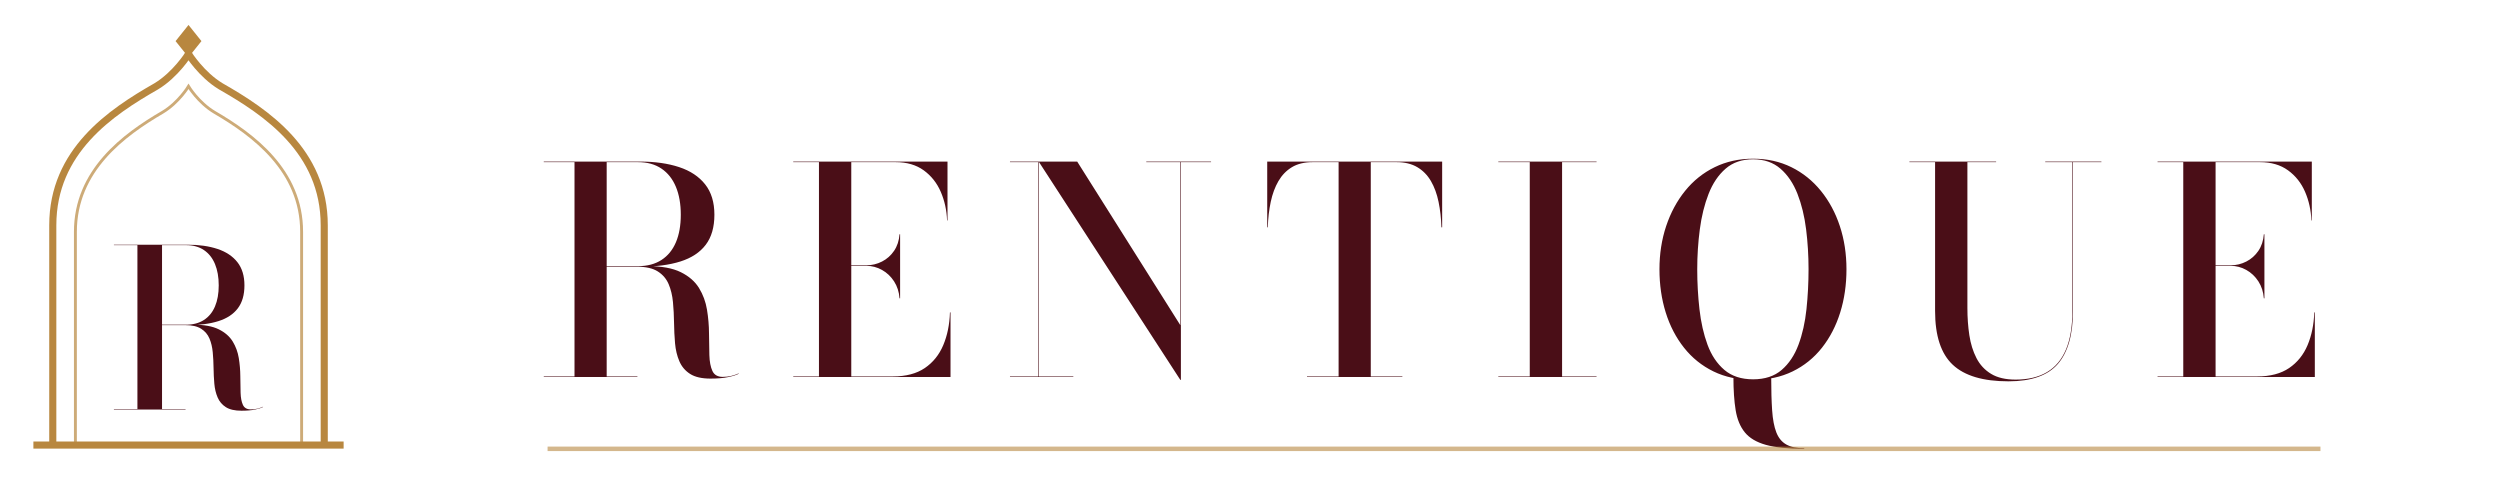
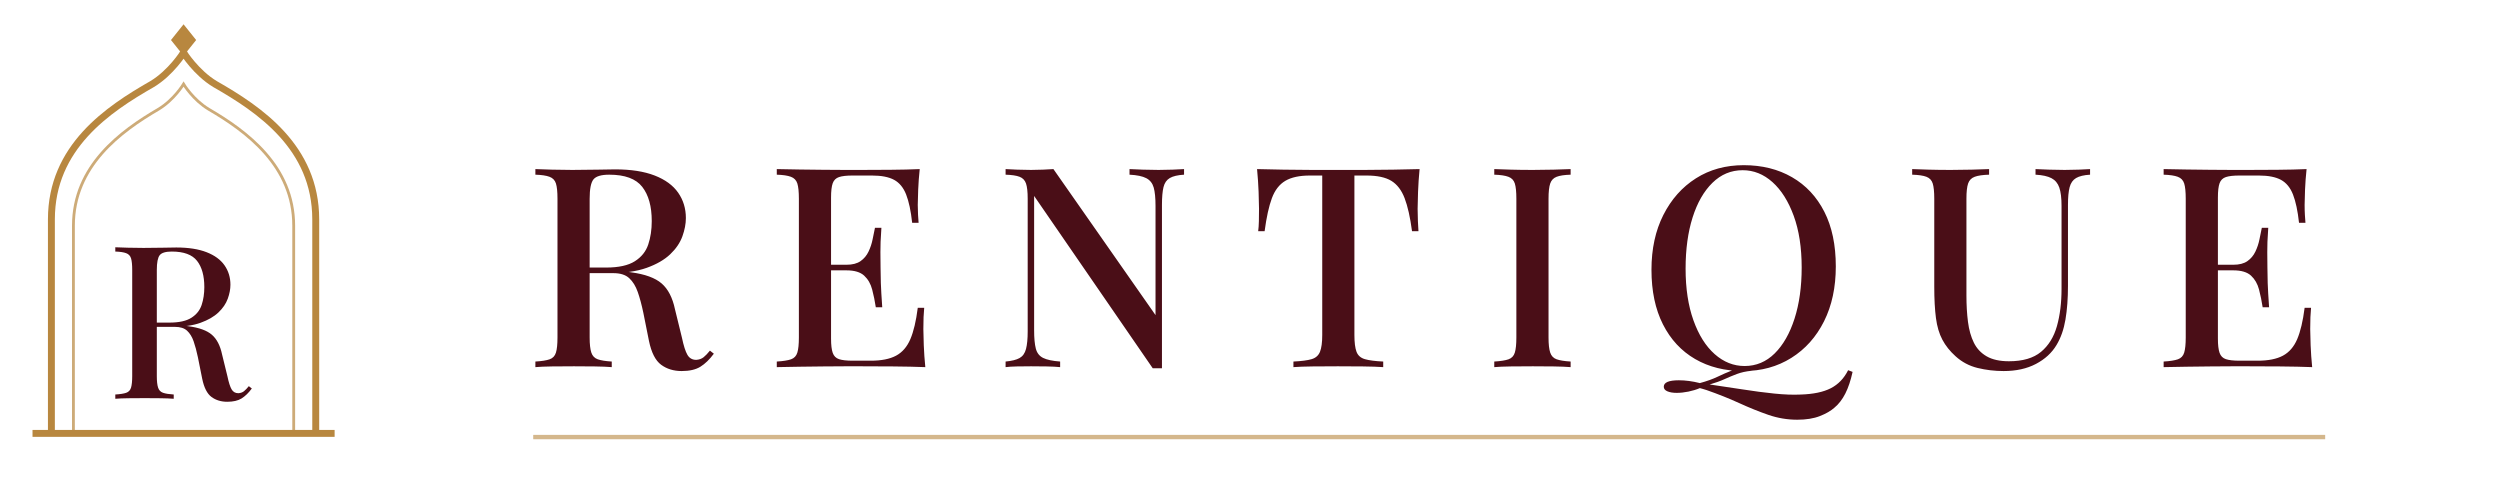
- <svg xmlns="http://www.w3.org/2000/svg" viewBox="0 0 557 110" fill="none">
+ <svg xmlns="http://www.w3.org/2000/svg" viewBox="0 0 572 110" fill="none">
  <g transform="translate(6 7) scale(0.72)">
    <path d="M8 128V60C8 37 26 25 40 17C46 13.4 50 7 50 7C50 7 54 13.4 60 17C74 25 92 37 92 60V128" stroke="#B8873F" stroke-width="2.2" />
    <path d="M15 128V62C15 43 30 32 42 25C47 22 50 17 50 17C50 17 53 22 58 25C70 32 85 43 85 62V128" stroke="#B8873F" stroke-width="0.9" opacity=".7" />
    <path d="M2 128H98" stroke="#B8873F" stroke-width="2.2" />
    <path d="M50 -2L54 3L50 8L46 3Z" fill="#B8873F" />
-     <path d="M39.154 90.888V90.752H49.252Q52.516 90.752 54.777 89.29Q57.038 87.828 58.194 85.108Q59.35 82.388 59.35 78.58Q59.35 74.772 58.194 71.984Q57.038 69.196 54.777 67.666Q52.516 66.136 49.252 66.136H26.914V66.0H49.728Q54.998 66.0 58.959 67.309Q62.92 68.618 65.113 71.389Q67.306 74.16 67.306 78.58Q67.306 83.0 65.249 85.703Q63.192 88.406 59.265 89.647Q55.338 90.888 49.728 90.888ZM26.914 117.0V116.864H49.082V117.0ZM34.19 116.932V66.068H41.806V116.932ZM66.388 117.374Q63.294 117.374 61.56 116.269Q59.826 115.164 59.01 113.26Q58.194 111.356 57.99 109.01Q57.786 106.664 57.752 104.148Q57.718 101.632 57.497 99.269Q57.276 96.906 56.477 95.019Q55.678 93.132 53.91 92.01Q52.142 90.888 49.014 90.888H39.154V90.752H51.53Q56.46 90.752 59.35 92.18Q62.24 93.608 63.668 95.937Q65.096 98.266 65.555 101.071Q66.014 103.876 66.031 106.681Q66.048 109.486 66.116 111.815Q66.184 114.144 66.83 115.555Q67.476 116.966 69.278 116.966Q70.366 116.966 71.335 116.728Q72.304 116.49 73.018 116.15L73.086 116.218Q72.27 116.66 70.57 117.017Q68.87 117.374 66.388 117.374Z" fill="#4A0E17" />
+     <path d="M28.308 68.856Q29.872 68.924 32.354 68.992Q34.836 69.06 37.284 69.06Q40.548 69.06 43.506 68.992Q46.464 68.924 47.688 68.924Q53.468 68.924 57.31 70.42Q61.152 71.916 63.022 74.602Q64.892 77.288 64.892 80.756Q64.892 82.864 64.042 85.21Q63.192 87.556 61.084 89.562Q58.976 91.568 55.372 92.86Q51.768 94.152 46.192 94.152H39.664V92.792H45.512Q50.068 92.792 52.482 91.262Q54.896 89.732 55.746 87.182Q56.596 84.632 56.596 81.504Q56.596 76.132 54.284 73.174Q51.972 70.216 46.26 70.216Q43.336 70.216 42.418 71.372Q41.5 72.528 41.5 76.064V109.792Q41.5 112.24 41.908 113.464Q42.316 114.688 43.472 115.096Q44.628 115.504 46.872 115.64V117.0Q45.24 116.864 42.758 116.83Q40.276 116.796 37.692 116.796Q34.836 116.796 32.354 116.83Q29.872 116.864 28.308 117.0V115.64Q30.62 115.504 31.776 115.096Q32.932 114.688 33.306 113.464Q33.68 112.24 33.68 109.792V76.064Q33.68 73.548 33.306 72.358Q32.932 71.168 31.742 70.726Q30.552 70.284 28.308 70.216ZM39.8 92.996Q43.268 93.132 45.376 93.302Q47.484 93.472 48.912 93.608Q50.34 93.744 51.564 93.948Q56.664 94.628 59.01 96.668Q61.356 98.708 62.24 102.924L63.94 109.86Q64.552 112.784 65.266 114.008Q65.98 115.232 67.408 115.232Q68.496 115.164 69.21 114.586Q69.924 114.008 70.74 112.988L71.692 113.736Q70.128 115.844 68.428 116.898Q66.728 117.952 63.872 117.952Q60.948 117.952 58.874 116.422Q56.8 114.892 55.916 110.608L54.556 103.808Q53.944 100.884 53.196 98.742Q52.448 96.6 51.122 95.376Q49.796 94.152 47.28 94.152H39.936Z" fill="#4A0E17" />
  </g>
  <g transform="translate(120 20)">
-     <path d="M12.672 39.424V39.296H22.176Q25.248 39.296 27.376 37.92Q29.504 36.544 30.592 33.984Q31.68 31.424 31.68 27.84Q31.68 24.256 30.592 21.632Q29.504 19.008 27.376 17.568Q25.248 16.128 22.176 16.128H1.152V16.0H22.624Q27.584 16.0 31.312 17.232Q35.04 18.464 37.104 21.072Q39.168 23.68 39.168 27.84Q39.168 32.0 37.232 34.544Q35.296 37.088 31.6 38.256Q27.904 39.424 22.624 39.424ZM1.152 64.0V63.872H22.016V64.0ZM8.0 63.936V16.064H15.168V63.936ZM38.304 64.352Q35.392 64.352 33.76 63.312Q32.128 62.272 31.36 60.48Q30.592 58.688 30.4 56.48Q30.208 54.272 30.176 51.904Q30.144 49.536 29.936 47.312Q29.728 45.088 28.976 43.312Q28.224 41.536 26.56 40.48Q24.896 39.424 21.952 39.424H12.672V39.296H24.32Q28.96 39.296 31.68 40.64Q34.4 41.984 35.744 44.176Q37.088 46.368 37.52 49.008Q37.952 51.648 37.968 54.288Q37.984 56.928 38.048 59.12Q38.112 61.312 38.72 62.64Q39.328 63.968 41.024 63.968Q42.048 63.968 42.96 63.744Q43.872 63.52 44.544 63.2L44.608 63.264Q43.84 63.68 42.24 64.016Q40.64 64.352 38.304 64.352Z M56.736 64.0V63.872H62.464V16.128H56.736V16.0H91.104V29.12H91.008Q90.88 25.696 89.6 22.736Q88.32 19.776 85.808 17.952Q83.296 16.128 79.552 16.128H69.664V63.872H78.912Q83.296 63.872 86.048 62.0Q88.8 60.128 90.16 56.896Q91.52 53.664 91.648 49.6H91.776V64.0ZM80.416 46.464Q80.256 44.32 79.2 42.688Q78.144 41.056 76.512 40.144Q74.88 39.232 73.056 39.232H67.04V39.104H73.056Q74.88 39.104 76.512 38.272Q78.144 37.44 79.2 35.888Q80.256 34.336 80.416 32.192H80.544V46.464Z M111.488 16.0V63.872H119.136V64.0H105.024V63.872H111.36V16.128H105.024V16.0ZM149.824 16.0V16.128H143.104V64.64H142.976L111.424 16.0H120L142.976 52.448V16.128H135.392V16.0Z M171.2 64.0V63.872H178.24V16.128H172.448Q169.696 16.128 167.84 17.248Q165.984 18.368 164.832 20.352Q163.68 22.336 163.12 24.976Q162.56 27.616 162.464 30.656H162.336V16.0H201.312V30.656H201.152Q201.056 27.616 200.512 24.976Q199.968 22.336 198.816 20.352Q197.664 18.368 195.776 17.248Q193.888 16.128 191.168 16.128H185.408V63.872H192.448V64.0Z M213.824 64.0V63.872H220.832V16.128H213.824V16.0H235.712V16.128H228.032V63.872H235.712V64.0Z M281.984 80.0Q276.608 80.0 273.456 79.12Q270.304 78.24 268.752 76.336Q267.2 74.432 266.704 71.392Q266.208 68.352 266.208 64.032Q268.384 64.608 270.416 64.608Q272.448 64.608 274.624 64.032Q274.624 68.384 274.832 71.424Q275.04 74.464 275.76 76.32Q276.48 78.176 277.968 79.024Q279.456 79.872 281.984 79.872ZM270.592 64.64Q265.632 64.64 261.76 62.752Q257.888 60.864 255.2 57.472Q252.512 54.08 251.12 49.616Q249.728 45.152 249.728 40.0Q249.728 34.848 251.216 30.384Q252.704 25.92 255.44 22.528Q258.176 19.136 262.032 17.248Q265.888 15.36 270.592 15.36Q275.296 15.36 279.12 17.248Q282.944 19.136 285.696 22.528Q288.448 25.92 289.92 30.384Q291.392 34.848 291.392 40.0Q291.392 45.152 290 49.616Q288.608 54.08 285.936 57.472Q283.264 60.864 279.392 62.752Q275.52 64.64 270.592 64.64ZM270.592 64.512Q274.528 64.512 276.96 62.416Q279.392 60.32 280.704 56.8Q282.016 53.28 282.48 48.896Q282.944 44.512 282.944 39.968Q282.944 35.456 282.4 31.088Q281.856 26.72 280.48 23.2Q279.104 19.68 276.688 17.584Q274.272 15.488 270.592 15.488Q266.88 15.488 264.464 17.584Q262.048 19.68 260.672 23.2Q259.296 26.72 258.72 31.088Q258.144 35.456 258.144 40.0Q258.144 44.512 258.64 48.896Q259.136 53.28 260.432 56.8Q261.728 60.32 264.192 62.416Q266.656 64.512 270.592 64.512Z M348.192 16.0V16.128H341.856V49.28Q341.856 57.184 338.496 61.072Q335.136 64.96 327.488 64.96Q319.008 64.96 315.072 61.264Q311.136 57.568 311.136 49.28V16.128H305.408V16.0H324.736V16.128H318.336V48.64Q318.336 51.808 318.768 54.672Q319.2 57.536 320.352 59.776Q321.504 62.016 323.616 63.296Q325.728 64.576 329.088 64.576Q333.248 64.576 336.064 62.912Q338.88 61.248 340.304 57.856Q341.728 54.464 341.728 49.28V16.128H335.68V16.0Z M360.704 64.0V63.872H366.432V16.128H360.704V16.0H395.072V29.12H394.976Q394.848 25.696 393.568 22.736Q392.288 19.776 389.776 17.952Q387.264 16.128 383.52 16.128H373.632V63.872H382.88Q387.264 63.872 390.016 62.0Q392.768 60.128 394.128 56.896Q395.488 53.664 395.616 49.6H395.744V64.0ZM384.384 46.464Q384.224 44.32 383.168 42.688Q382.112 41.056 380.48 40.144Q378.848 39.232 377.024 39.232H371.008V39.104H377.024Q378.848 39.104 380.48 38.272Q382.112 37.44 383.168 35.888Q384.224 34.336 384.384 32.192H384.512V46.464Z" fill="#4A0E17" />
+     <path d="M2.496 18.688Q3.968 18.752 6.304 18.816Q8.64 18.88 10.944 18.88Q14.016 18.88 16.8 18.816Q19.584 18.752 20.736 18.752Q26.176 18.752 29.792 20.16Q33.408 21.568 35.168 24.096Q36.928 26.624 36.928 29.888Q36.928 31.872 36.128 34.08Q35.328 36.288 33.344 38.176Q31.36 40.064 27.968 41.28Q24.576 42.496 19.328 42.496H13.184V41.216H18.688Q22.976 41.216 25.248 39.776Q27.52 38.336 28.32 35.936Q29.12 33.536 29.12 30.592Q29.12 25.536 26.944 22.752Q24.768 19.968 19.392 19.968Q16.64 19.968 15.776 21.056Q14.912 22.144 14.912 25.472V57.216Q14.912 59.52 15.296 60.672Q15.68 61.824 16.768 62.208Q17.856 62.592 19.968 62.72V64.0Q18.432 63.872 16.096 63.84Q13.76 63.808 11.328 63.808Q8.64 63.808 6.304 63.84Q3.968 63.872 2.496 64.0V62.72Q4.672 62.592 5.76 62.208Q6.848 61.824 7.2 60.672Q7.552 59.52 7.552 57.216V25.472Q7.552 23.104 7.2 21.984Q6.848 20.864 5.728 20.448Q4.608 20.032 2.496 19.968ZM13.312 41.408Q16.576 41.536 18.56 41.696Q20.544 41.856 21.888 41.984Q23.232 42.112 24.384 42.304Q29.184 42.944 31.392 44.864Q33.6 46.784 34.432 50.752L36.032 57.28Q36.608 60.032 37.28 61.184Q37.952 62.336 39.296 62.336Q40.32 62.272 40.992 61.728Q41.664 61.184 42.432 60.224L43.328 60.928Q41.856 62.912 40.256 63.904Q38.656 64.896 35.968 64.896Q33.216 64.896 31.264 63.456Q29.312 62.016 28.48 57.984L27.2 51.584Q26.624 48.832 25.92 46.816Q25.216 44.8 23.968 43.648Q22.72 42.496 20.352 42.496H13.44Z M90.432 18.688Q90.176 21.12 90.08 23.392Q89.984 25.664 89.984 26.88Q89.984 28.096 90.048 29.184Q90.112 30.272 90.176 30.976H88.704Q88.256 26.88 87.328 24.512Q86.4 22.144 84.576 21.152Q82.752 20.16 79.488 20.16H75.072Q73.024 20.16 71.968 20.512Q70.912 20.864 70.528 21.92Q70.144 22.976 70.144 25.216V57.472Q70.144 59.648 70.528 60.736Q70.912 61.824 71.968 62.176Q73.024 62.528 75.072 62.528H79.232Q82.88 62.528 85.024 61.376Q87.168 60.224 88.288 57.6Q89.408 54.976 89.984 50.432H91.456Q91.264 52.288 91.264 55.296Q91.264 56.576 91.36 59.008Q91.456 61.44 91.712 64.0Q88.448 63.872 84.352 63.84Q80.256 63.808 77.056 63.808Q75.584 63.808 73.28 63.808Q70.976 63.808 68.32 63.84Q65.664 63.872 62.944 63.904Q60.224 63.936 57.728 64.0V62.72Q59.904 62.592 60.992 62.208Q62.08 61.824 62.432 60.672Q62.784 59.52 62.784 57.216V25.472Q62.784 23.104 62.432 21.984Q62.08 20.864 60.96 20.448Q59.84 20.032 57.728 19.968V18.688Q60.224 18.752 62.944 18.784Q65.664 18.816 68.32 18.848Q70.976 18.88 73.28 18.88Q75.584 18.88 77.056 18.88Q80.0 18.88 83.744 18.848Q87.488 18.816 90.432 18.688ZM79.808 40.576Q79.808 40.576 79.808 41.216Q79.808 41.856 79.808 41.856H68.224Q68.224 41.856 68.224 41.216Q68.224 40.576 68.224 40.576ZM81.664 32.128Q81.408 35.776 81.44 37.696Q81.472 39.616 81.472 41.216Q81.472 42.816 81.536 44.736Q81.6 46.656 81.856 50.304H80.384Q80.064 48.192 79.552 46.24Q79.04 44.288 77.728 43.072Q76.416 41.856 73.664 41.856V40.576Q75.712 40.576 76.896 39.744Q78.08 38.912 78.72 37.568Q79.36 36.224 79.648 34.784Q79.936 33.344 80.192 32.128Z M150.912 18.688V19.968Q148.736 20.096 147.648 20.736Q146.56 21.376 146.208 22.816Q145.856 24.256 145.856 26.88V64.256Q145.344 64.256 144.832 64.256Q144.32 64.256 143.744 64.256L116.608 24.832V55.552Q116.608 58.24 116.992 59.744Q117.376 61.248 118.656 61.888Q119.936 62.528 122.56 62.72V64.0Q121.344 63.872 119.456 63.84Q117.568 63.808 115.904 63.808Q114.304 63.808 112.704 63.84Q111.104 63.872 110.08 64.0V62.72Q112.192 62.528 113.28 61.92Q114.368 61.312 114.752 59.84Q115.136 58.368 115.136 55.808V25.472Q115.136 23.104 114.752 21.984Q114.368 20.864 113.28 20.448Q112.192 20.032 110.08 19.968V18.688Q111.104 18.752 112.704 18.816Q114.304 18.88 115.904 18.88Q117.312 18.88 118.656 18.816Q120.0 18.752 121.024 18.688L144.384 52.096V27.136Q144.384 24.384 143.968 22.912Q143.552 21.44 142.272 20.768Q140.992 20.096 138.432 19.968V18.688Q139.584 18.752 141.504 18.816Q143.424 18.88 145.088 18.88Q146.688 18.88 148.288 18.816Q149.888 18.752 150.912 18.688Z M204.8 18.688Q204.544 21.376 204.448 23.904Q204.352 26.432 204.352 27.776Q204.352 29.248 204.416 30.592Q204.48 31.936 204.544 32.896H203.072Q202.432 28.096 201.376 25.344Q200.32 22.592 198.336 21.376Q196.352 20.16 192.64 20.16H189.888V56.64Q189.888 59.2 190.368 60.48Q190.848 61.76 192.288 62.176Q193.728 62.592 196.48 62.72V64.0Q194.688 63.872 191.872 63.84Q189.056 63.808 186.112 63.808Q183.04 63.808 180.32 63.84Q177.6 63.872 175.936 64.0V62.72Q178.688 62.592 180.096 62.176Q181.504 61.76 182.016 60.48Q182.528 59.2 182.528 56.64V20.16H179.712Q176.128 20.16 174.08 21.376Q172.032 22.592 171.008 25.344Q169.984 28.096 169.344 32.896H167.872Q168.0 31.936 168.032 30.592Q168.064 29.248 168.064 27.776Q168.064 26.432 167.968 23.904Q167.872 21.376 167.616 18.688Q170.368 18.752 173.632 18.816Q176.896 18.88 180.224 18.88Q183.552 18.88 186.24 18.88Q188.928 18.88 192.192 18.88Q195.456 18.88 198.784 18.816Q202.112 18.752 204.8 18.688Z M239.36 18.688V19.968Q237.248 20.032 236.16 20.448Q235.072 20.864 234.688 21.984Q234.304 23.104 234.304 25.472V57.216Q234.304 59.52 234.688 60.672Q235.072 61.824 236.16 62.208Q237.248 62.592 239.36 62.72V64.0Q237.824 63.872 235.488 63.84Q233.152 63.808 230.72 63.808Q228.032 63.808 225.696 63.84Q223.36 63.872 221.888 64.0V62.72Q224.064 62.592 225.152 62.208Q226.24 61.824 226.592 60.672Q226.944 59.52 226.944 57.216V25.472Q226.944 23.104 226.592 21.984Q226.24 20.864 225.12 20.448Q224.0 20.032 221.888 19.968V18.688Q223.36 18.752 225.696 18.816Q228.032 18.88 230.72 18.88Q233.152 18.88 235.488 18.816Q237.824 18.752 239.36 18.688Z M302.848 64.704 303.872 65.088Q303.232 68.032 302.208 70.048Q301.184 72.064 299.712 73.28Q298.496 74.368 296.384 75.2Q294.272 76.032 291.2 76.032Q287.808 76.032 284.576 74.912Q281.344 73.792 277.92 72.224Q274.496 70.656 270.464 69.248Q270.016 69.12 269.632 68.992Q269.248 68.864 268.928 68.8Q267.712 69.312 266.304 69.6Q264.896 69.888 263.616 69.888Q262.336 69.888 261.504 69.536Q260.672 69.184 260.672 68.48Q260.672 67.008 264.128 67.008Q266.368 67.008 268.928 67.648Q271.296 67.008 272.96 66.208Q274.624 65.408 276.416 64.704Q278.208 64.0 280.704 63.808L280.768 64.832Q278.848 65.024 277.408 65.568Q275.968 66.112 274.56 66.752Q273.152 67.392 271.168 67.968Q274.816 68.48 278.656 69.088Q282.496 69.696 285.952 70.048Q289.408 70.4 291.968 70.272Q296.32 70.144 298.88 68.832Q301.44 67.52 302.848 64.704ZM278.976 17.792Q285.248 17.792 290.016 20.544Q294.784 23.296 297.408 28.448Q300.032 33.6 300.032 40.96Q300.032 48.128 297.344 53.504Q294.656 58.88 289.856 61.888Q285.056 64.896 278.912 64.896Q272.576 64.896 267.84 62.144Q263.104 59.392 260.48 54.208Q257.856 49.024 257.856 41.728Q257.856 34.56 260.576 29.184Q263.296 23.808 268.032 20.8Q272.768 17.792 278.976 17.792ZM278.72 18.944Q274.752 18.944 271.808 21.824Q268.864 24.704 267.264 29.76Q265.664 34.816 265.664 41.472Q265.664 48.256 267.456 53.28Q269.248 58.304 272.32 61.024Q275.392 63.744 279.168 63.744Q283.136 63.744 286.048 60.864Q288.96 57.984 290.592 52.896Q292.224 47.808 292.224 41.216Q292.224 34.368 290.4 29.376Q288.576 24.384 285.536 21.664Q282.496 18.944 278.72 18.944Z M358.208 18.688V19.968Q356.096 20.096 355.008 20.736Q353.92 21.376 353.536 22.816Q353.152 24.256 353.152 26.88V45.376Q353.152 49.728 352.576 53.12Q352.0 56.512 350.528 58.944Q348.928 61.632 345.824 63.264Q342.72 64.896 338.432 64.896Q335.36 64.896 332.48 64.192Q329.6 63.488 327.424 61.504Q325.504 59.776 324.416 57.728Q323.328 55.68 322.944 52.768Q322.56 49.856 322.56 45.568V25.472Q322.56 23.104 322.208 21.984Q321.856 20.864 320.768 20.448Q319.68 20.032 317.504 19.968V18.688Q318.976 18.752 321.312 18.816Q323.648 18.88 326.336 18.88Q328.768 18.88 331.168 18.816Q333.568 18.752 335.104 18.688V19.968Q332.928 20.032 331.808 20.448Q330.688 20.864 330.304 21.984Q329.92 23.104 329.92 25.472V47.616Q329.92 50.88 330.272 53.632Q330.624 56.384 331.616 58.4Q332.608 60.416 334.56 61.536Q336.512 62.656 339.648 62.656Q344.384 62.656 346.976 60.512Q349.568 58.368 350.624 54.624Q351.68 50.88 351.68 46.08V27.136Q351.68 24.384 351.168 22.912Q350.656 21.44 349.376 20.768Q348.096 20.096 345.728 19.968V18.688Q346.944 18.752 348.864 18.816Q350.784 18.88 352.384 18.88Q354.048 18.88 355.616 18.816Q357.184 18.752 358.208 18.688Z M407.744 18.688Q407.488 21.12 407.392 23.392Q407.296 25.664 407.296 26.88Q407.296 28.096 407.36 29.184Q407.424 30.272 407.488 30.976H406.016Q405.568 26.88 404.64 24.512Q403.712 22.144 401.888 21.152Q400.064 20.16 396.8 20.16H392.384Q390.336 20.16 389.28 20.512Q388.224 20.864 387.84 21.92Q387.456 22.976 387.456 25.216V57.472Q387.456 59.648 387.84 60.736Q388.224 61.824 389.28 62.176Q390.336 62.528 392.384 62.528H396.544Q400.192 62.528 402.336 61.376Q404.48 60.224 405.6 57.6Q406.72 54.976 407.296 50.432H408.768Q408.576 52.288 408.576 55.296Q408.576 56.576 408.672 59.008Q408.768 61.44 409.024 64.0Q405.76 63.872 401.664 63.84Q397.568 63.808 394.368 63.808Q392.896 63.808 390.592 63.808Q388.288 63.808 385.632 63.84Q382.976 63.872 380.256 63.904Q377.536 63.936 375.04 64.0V62.72Q377.216 62.592 378.304 62.208Q379.392 61.824 379.744 60.672Q380.096 59.52 380.096 57.216V25.472Q380.096 23.104 379.744 21.984Q379.392 20.864 378.272 20.448Q377.152 20.032 375.04 19.968V18.688Q377.536 18.752 380.256 18.784Q382.976 18.816 385.632 18.848Q388.288 18.88 390.592 18.88Q392.896 18.88 394.368 18.88Q397.312 18.88 401.056 18.848Q404.8 18.816 407.744 18.688ZM397.12 40.576Q397.12 40.576 397.12 41.216Q397.12 41.856 397.12 41.856H385.536Q385.536 41.856 385.536 41.216Q385.536 40.576 385.536 40.576ZM398.976 32.128Q398.72 35.776 398.752 37.696Q398.784 39.616 398.784 41.216Q398.784 42.816 398.848 44.736Q398.912 46.656 399.168 50.304H397.696Q397.376 48.192 396.864 46.24Q396.352 44.288 395.04 43.072Q393.728 41.856 390.976 41.856V40.576Q393.024 40.576 394.208 39.744Q395.392 38.912 396.032 37.568Q396.672 36.224 396.96 34.784Q397.248 33.344 397.504 32.128Z" fill="#4A0E17" />
  </g>
-   <path d="M122 100H517" stroke="#B8873F" stroke-width="1" opacity=".6" />
+   <path d="M122 100H532" stroke="#B8873F" stroke-width="1" opacity=".6" />
</svg>
